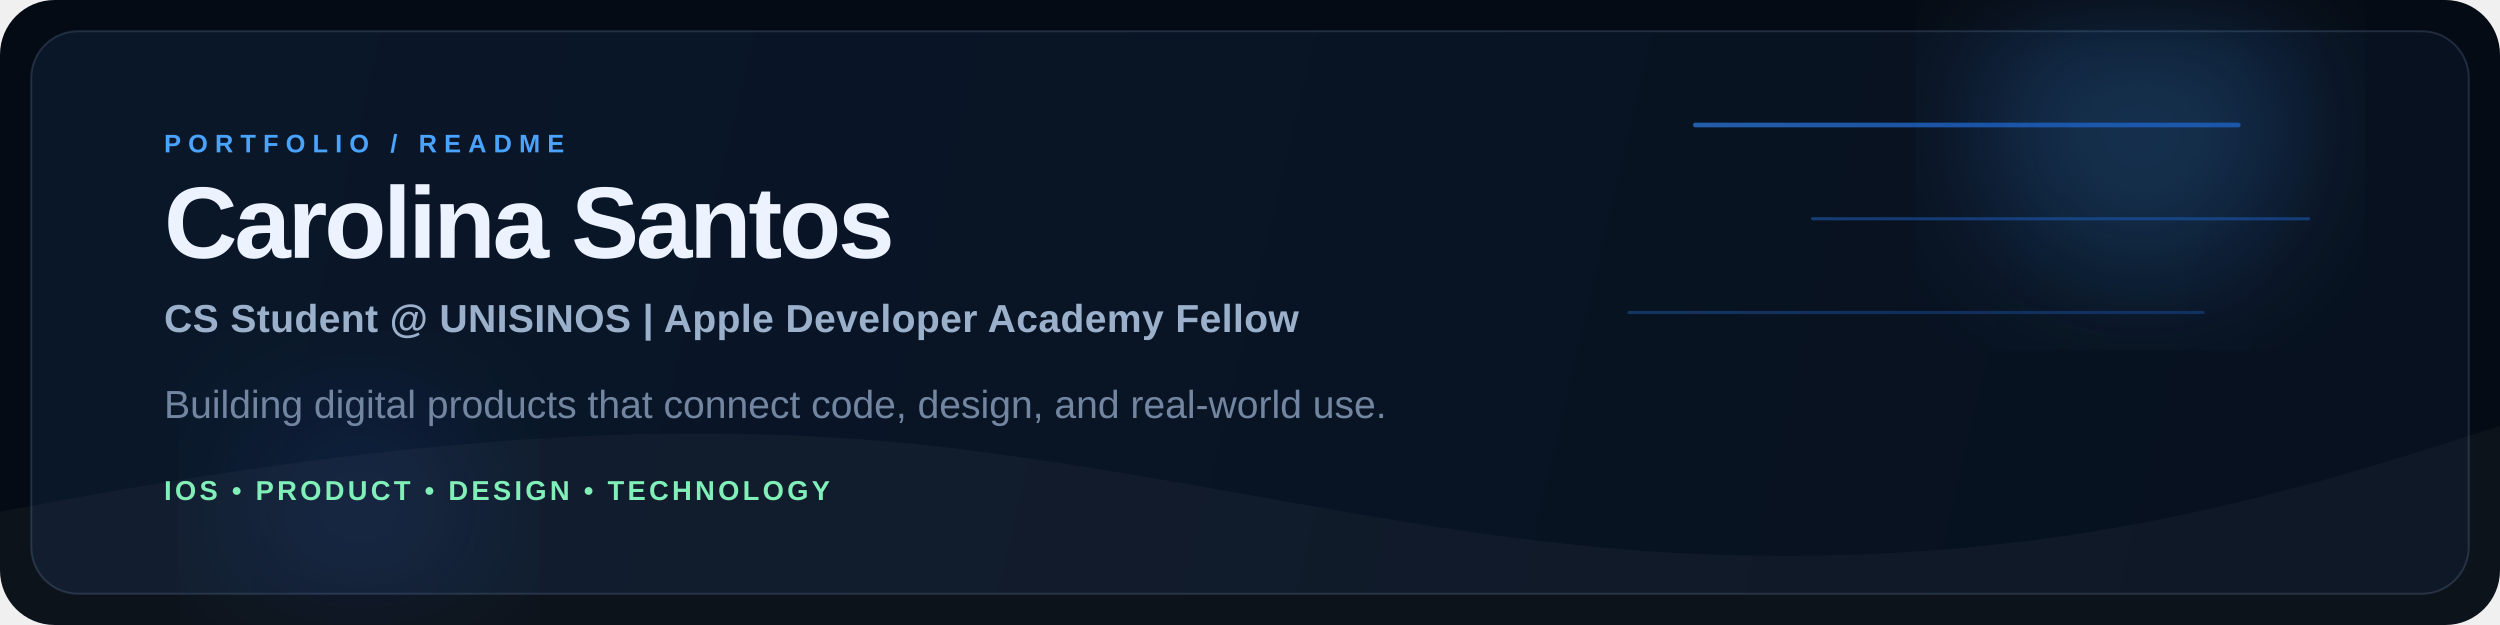
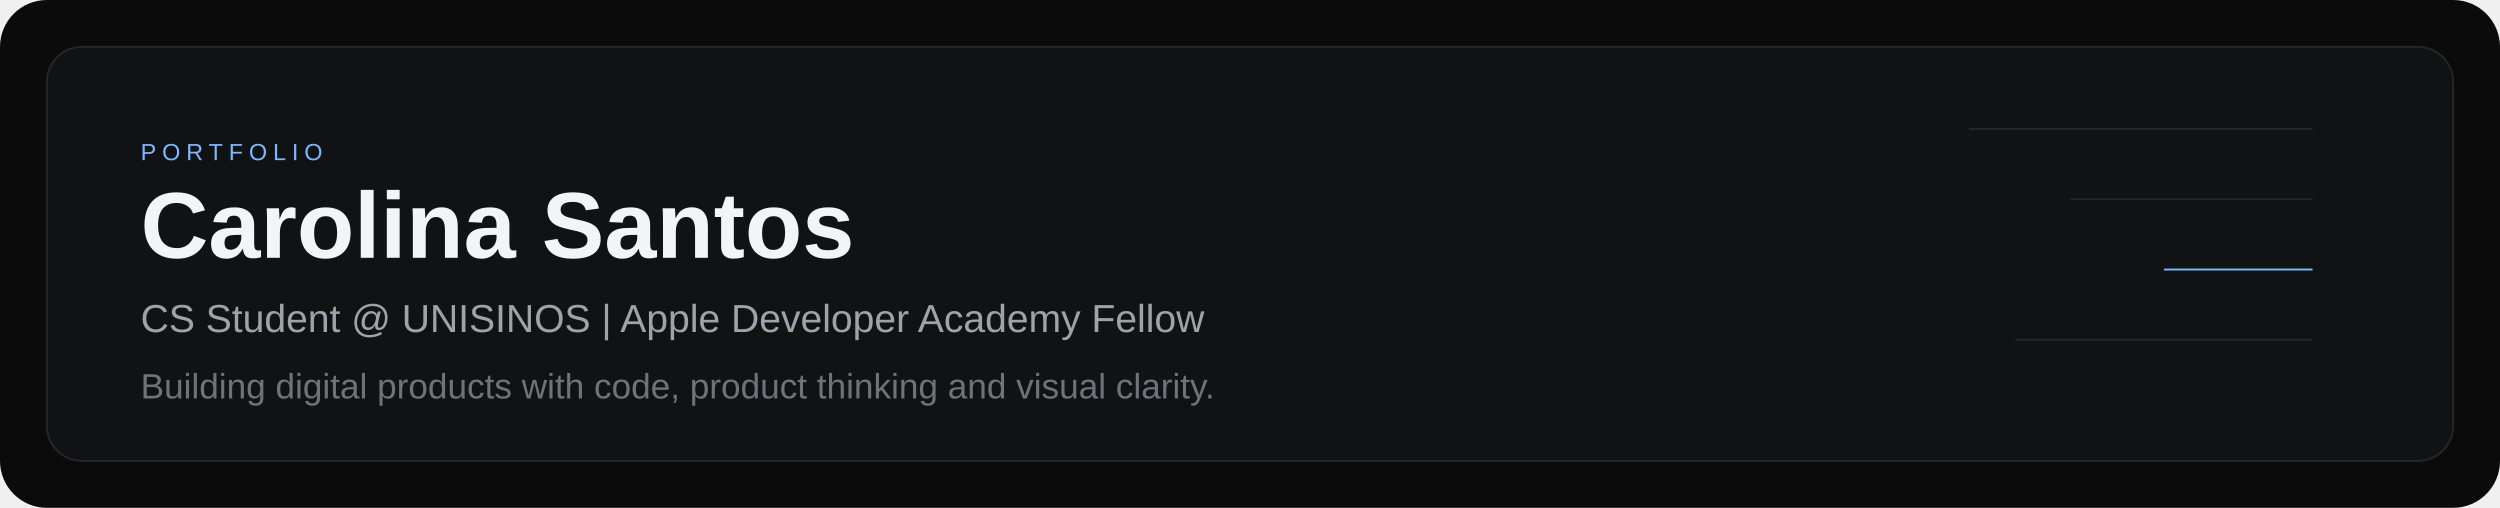
- <svg xmlns="http://www.w3.org/2000/svg" width="1280" height="320" viewBox="0 0 1280 320" fill="none" role="img" aria-labelledby="headerTitle headerDesc">
-   <defs>
-     <linearGradient id="bg" x1="96" y1="32" x2="1184" y2="288" gradientUnits="userSpaceOnUse">
-       <stop offset="0" stop-color="#0A1729" />
-       <stop offset="1" stop-color="#07111F" />
-     </linearGradient>
-     <linearGradient id="lineGlow" x1="237" y1="76" x2="976" y2="236" gradientUnits="userSpaceOnUse">
-       <stop offset="0" stop-color="#5BB4FF" />
-       <stop offset="1" stop-color="#1E63C7" />
-     </linearGradient>
-     <filter id="blur" x="-20%" y="-20%" width="140%" height="140%">
-       <feGaussianBlur stdDeviation="32" />
-     </filter>
-     <style>
-       .title { fill: #ECF3FF; font: 700 52px 'Segoe UI', Arial, sans-serif; letter-spacing: -0.03em; }
-       .subtitle { fill: #9BB0CA; font: 600 20px 'Segoe UI', Arial, sans-serif; letter-spacing: 0.01em; }
-       .copy { fill: #7386A1; font: 400 20px 'Segoe UI', Arial, sans-serif; }
-       .eyebrow { fill: #49A3FF; font: 700 13px 'Segoe UI', Arial, sans-serif; letter-spacing: 0.28em; text-transform: uppercase; }
-       .meta { fill: #81F0B8; font: 600 14px 'Segoe UI', Arial, sans-serif; letter-spacing: 0.12em; }
-     </style>
-   </defs>
-   <rect width="1280" height="320" rx="28" fill="#050B14" />
-   <rect x="16" y="16" width="1248" height="288" rx="24" fill="url(#bg)" stroke="#7999BF" stroke-opacity="0.22" />
-   <g opacity="0.9">
-     <circle cx="1096" cy="64" r="82" fill="#49A3FF" opacity="0.22" filter="url(#blur)">
-       <animate attributeName="cx" values="1096;1116;1096" dur="10s" repeatCount="indefinite" />
-       <animate attributeName="cy" values="64;76;64" dur="10s" repeatCount="indefinite" />
-     </circle>
-     <circle cx="184" cy="262" r="66" fill="#235DB7" opacity="0.16" filter="url(#blur)">
-       <animate attributeName="cx" values="184;168;184" dur="11s" repeatCount="indefinite" />
-     </circle>
-   </g>
-   <path d="M0 262C168 230 332 210 492 230C664 252 778 290 950 284C1088 279 1188 248 1280 218V320H0V262Z" fill="#FFFFFF" fill-opacity="0.035" />
-   <path d="M868 64H1146" stroke="url(#lineGlow)" stroke-width="2.4" stroke-linecap="round" opacity="0.78">
-     <animate attributeName="opacity" values="0.45;0.85;0.45" dur="4.8s" repeatCount="indefinite" />
-   </path>
-   <path d="M928 112H1182" stroke="url(#lineGlow)" stroke-width="1.6" stroke-linecap="round" opacity="0.48" />
-   <path d="M834 160H1128" stroke="url(#lineGlow)" stroke-width="1.6" stroke-linecap="round" opacity="0.34" />
-   <text x="84" y="78" class="eyebrow">PORTFOLIO / README</text>
-   <text x="84" y="132" class="title">Carolina Santos</text>
-   <text x="84" y="170" class="subtitle">CS Student @ UNISINOS | Apple Developer Academy Fellow</text>
-   <text x="84" y="214" class="copy">Building digital products that connect code, design, and real-world use.</text>
-   <text x="84" y="256" class="meta">IOS • PRODUCT • DESIGN • TECHNOLOGY</text>
+ <svg xmlns="http://www.w3.org/2000/svg" width="1280" height="260" viewBox="0 0 1280 260" fill="none" role="img" aria-labelledby="headerTitle headerDesc">
+   <rect width="1280" height="260" rx="24" fill="#0B0B0C" />
+   <rect x="24" y="24" width="1232" height="212" rx="18" fill="#111214" stroke="#24262B" />
+   <text x="72" y="82" fill="#7CB7FF" font-size="12" font-family="Segoe UI, Arial, sans-serif" letter-spacing="3">PORTFOLIO</text>
+   <text x="72" y="132" fill="#F3F4F6" font-size="48" font-weight="700" font-family="Avenir Next, Segoe UI, Arial, sans-serif">Carolina Santos</text>
+   <text x="72" y="170" fill="#A1A1AA" font-size="20" font-family="Segoe UI, Arial, sans-serif">CS Student @ UNISINOS | Apple Developer Academy Fellow</text>
+   <text x="72" y="204" fill="#71717A" font-size="18" font-family="Segoe UI, Arial, sans-serif">Building digital products with code, product thinking and visual clarity.</text>
+   <line x1="1008" y1="66" x2="1184" y2="66" stroke="#24262B" />
+   <line x1="1060" y1="102" x2="1184" y2="102" stroke="#24262B" />
+   <line x1="1108" y1="138" x2="1184" y2="138" stroke="#7CB7FF" />
+   <line x1="1032" y1="174" x2="1184" y2="174" stroke="#24262B" />
</svg>
